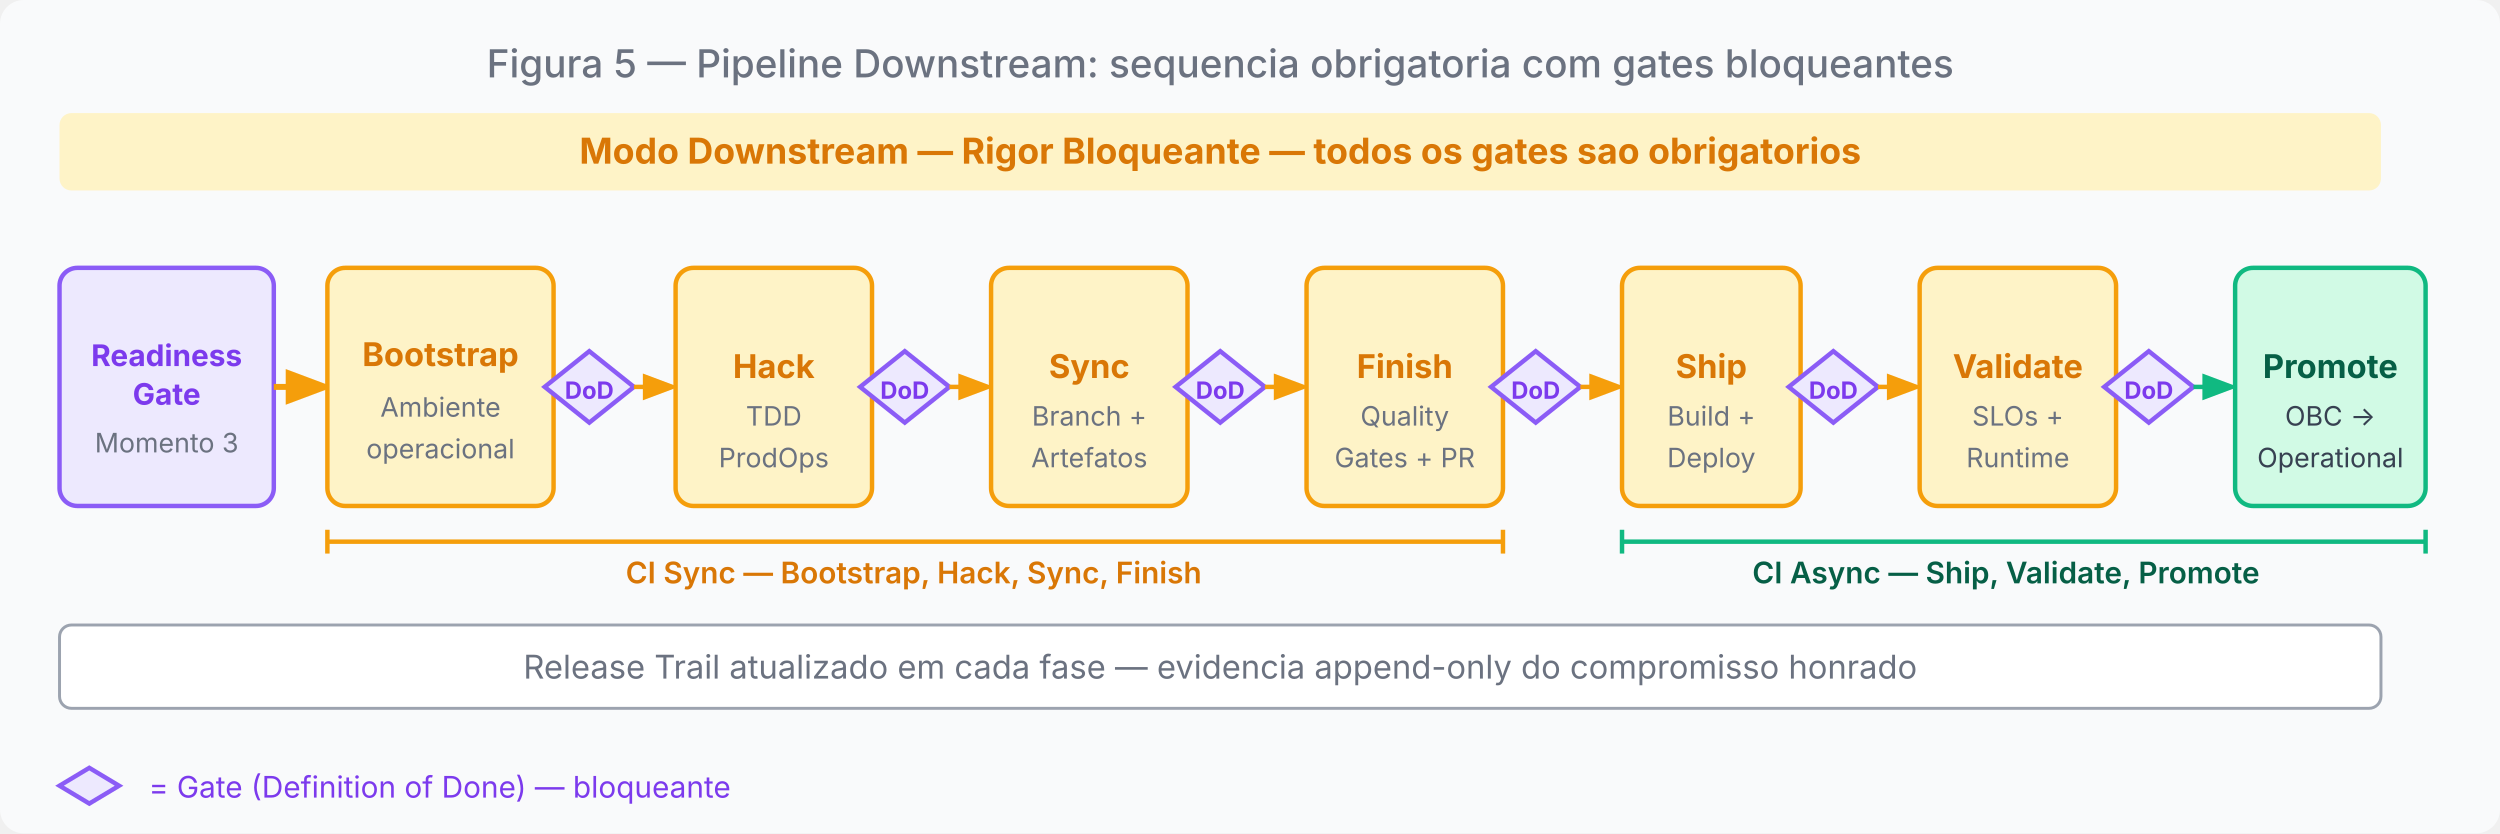
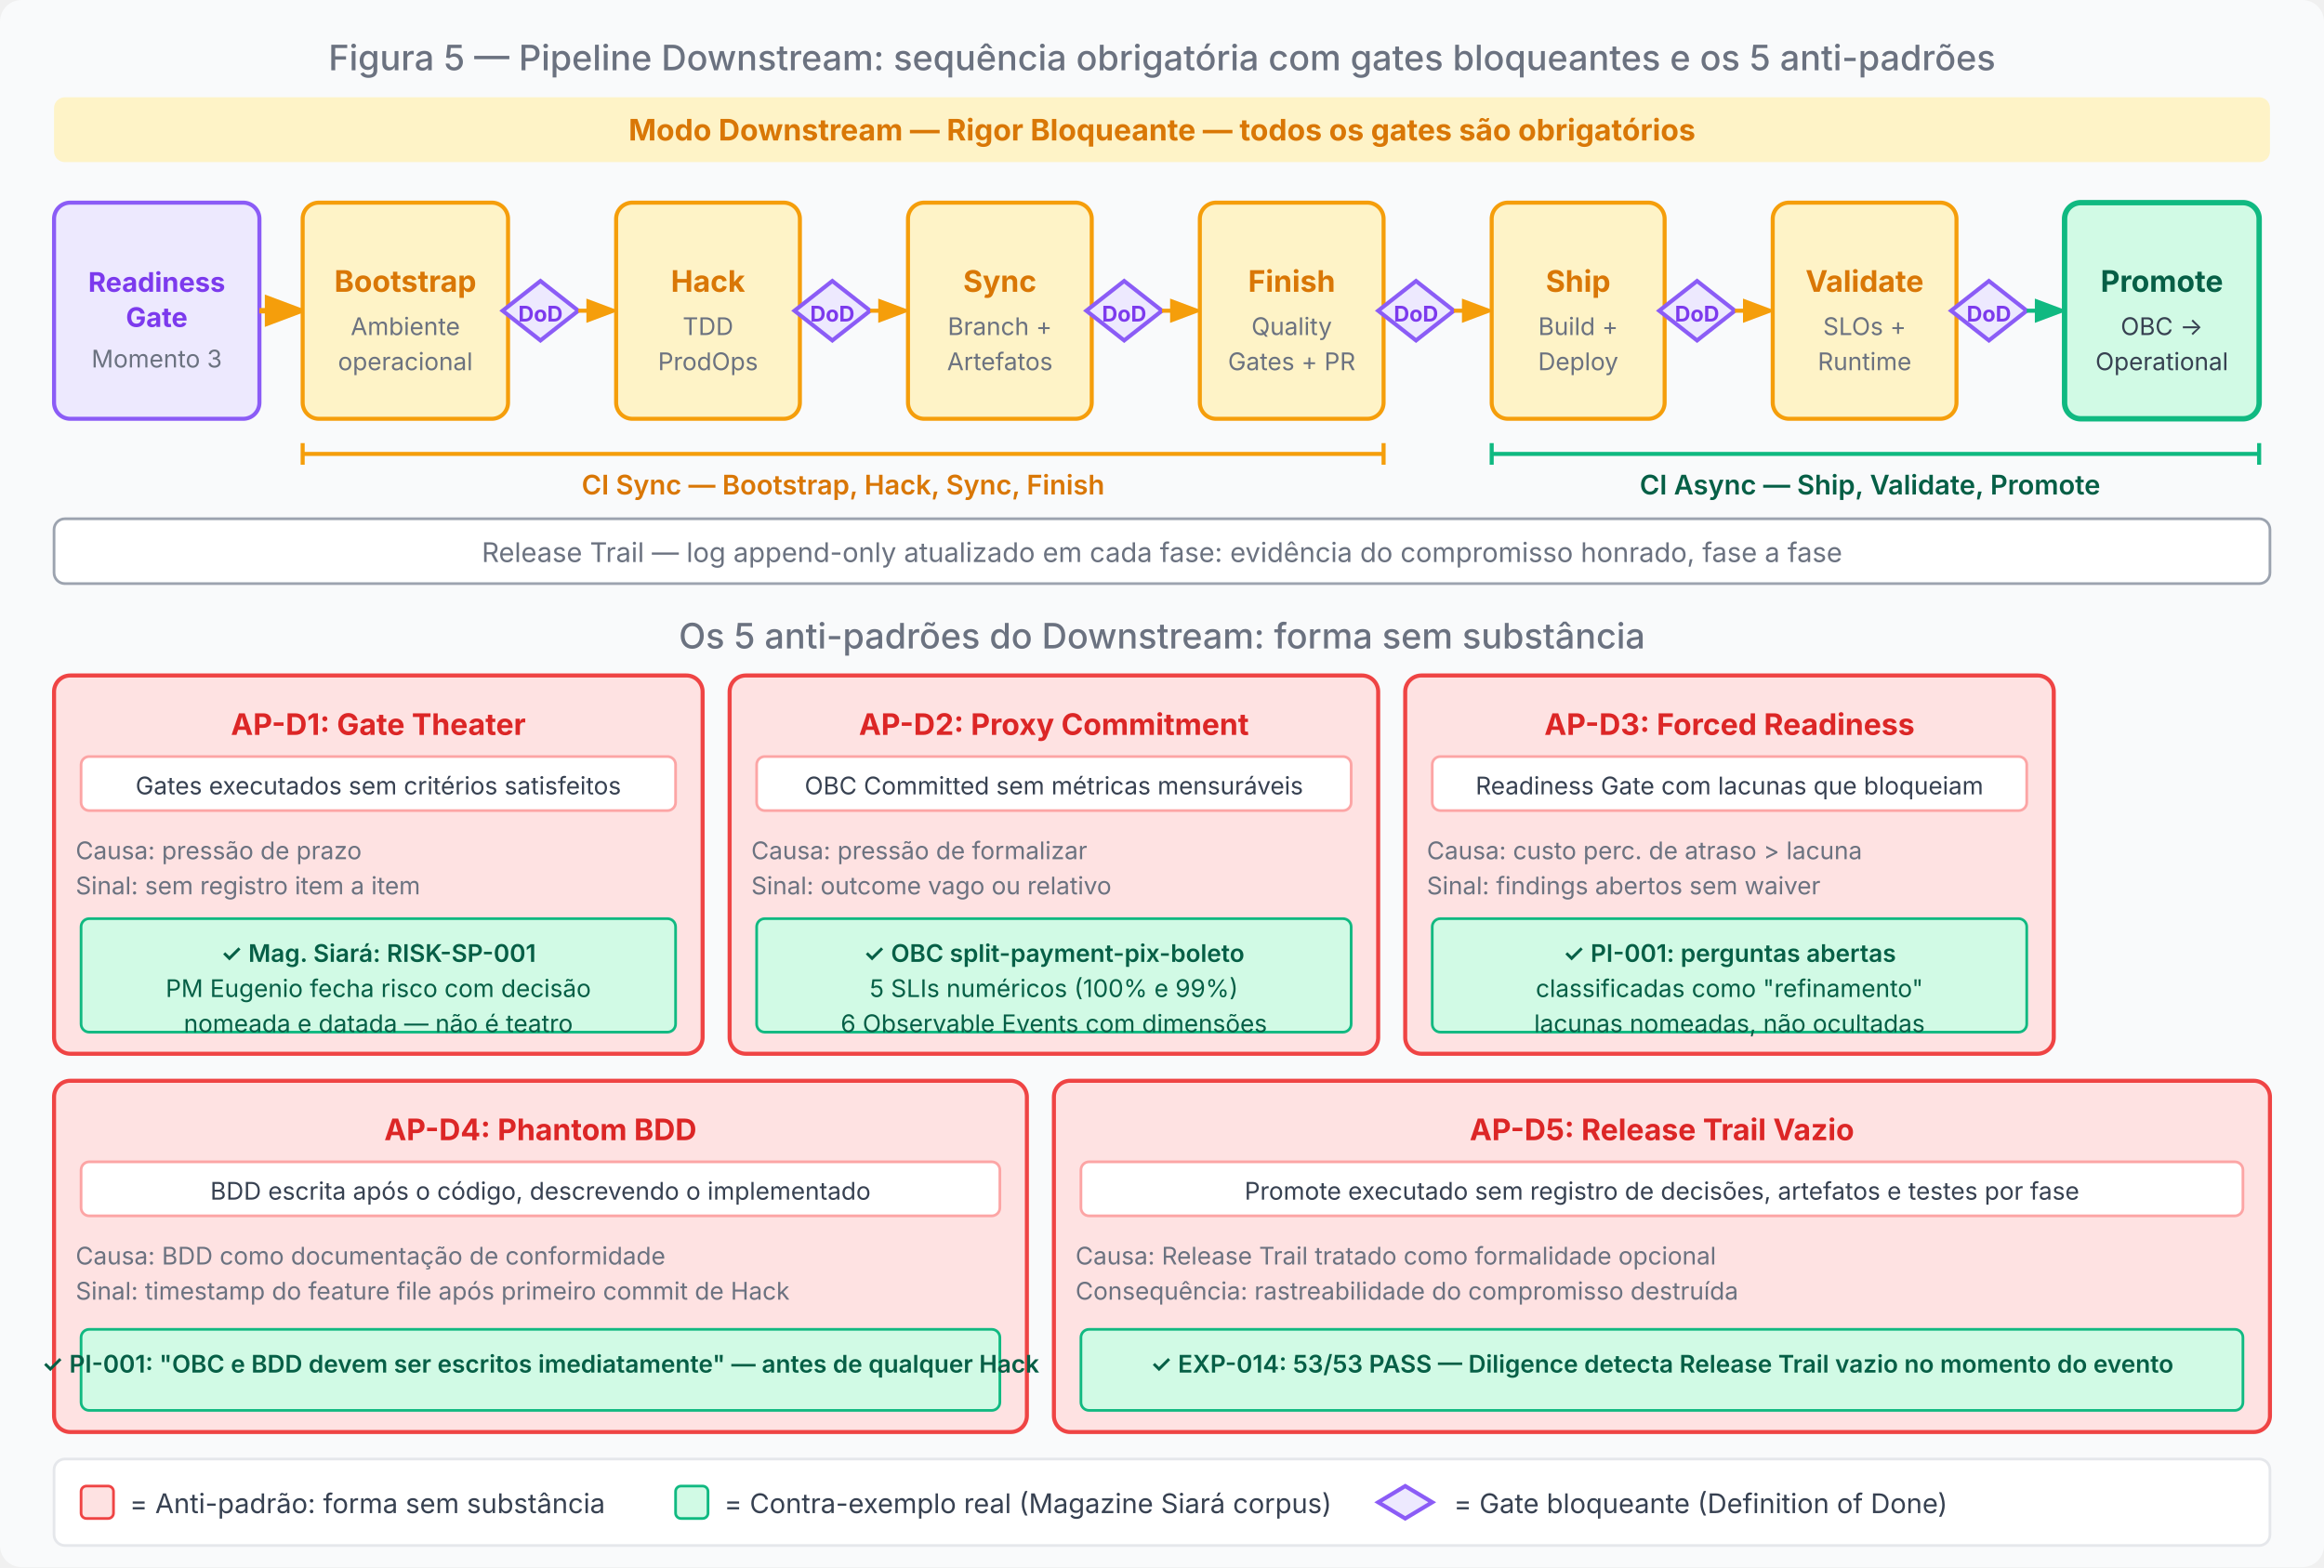
- <svg xmlns="http://www.w3.org/2000/svg" viewBox="0 0 840 280" width="100%" font-family="system-ui, -apple-system, sans-serif">
-   <rect width="840" height="280" fill="#F9FAFB" rx="8" />
-   <text x="410" y="26" text-anchor="middle" font-size="13" fill="#6B7280" font-weight="500">Figura 5 — Pipeline Downstream: sequencia obrigatoria com gates bloqueantes</text>
-   <rect x="20" y="38" width="780" height="26" fill="#FEF3C7" rx="4" />
-   <text x="410" y="55" text-anchor="middle" font-size="12" fill="#D97706" font-weight="700">Modo Downstream — Rigor Bloqueante — todos os gates sao obrigatorios</text>
+ <svg xmlns="http://www.w3.org/2000/svg" viewBox="0 0 860 580" width="100%" font-family="system-ui, -apple-system, sans-serif">
+   <rect width="860" height="580" fill="#F9FAFB" rx="8" />
+   <text x="430" y="26" text-anchor="middle" font-size="13" fill="#6B7280" font-weight="500">Figura 5 — Pipeline Downstream: sequência obrigatória com gates bloqueantes e os 5 anti-padrões</text>
+   <rect x="20" y="36" width="820" height="24" fill="#FEF3C7" rx="4" />
+   <text x="430" y="52" text-anchor="middle" font-size="11" fill="#D97706" font-weight="700">Modo Downstream — Rigor Bloqueante — todos os gates são obrigatórios</text>
  <defs>
-     <marker id="a5Orange" markerWidth="8" markerHeight="8" refX="6" refY="3" orient="auto">
+     <marker id="aOr" markerWidth="8" markerHeight="8" refX="6" refY="3" orient="auto">
      <path d="M0,0 L0,6 L8,3 z" fill="#F59E0B" />
    </marker>
-     <marker id="a5Violet" markerWidth="8" markerHeight="8" refX="6" refY="3" orient="auto">
+     <marker id="aGr" markerWidth="8" markerHeight="8" refX="6" refY="3" orient="auto">
+       <path d="M0,0 L0,6 L8,3 z" fill="#10B981" />
+     </marker>
+     <marker id="aRd" markerWidth="8" markerHeight="8" refX="6" refY="3" orient="auto">
+       <path d="M0,0 L0,6 L8,3 z" fill="#EF4444" />
+     </marker>
+     <marker id="aBl" markerWidth="8" markerHeight="8" refX="6" refY="3" orient="auto">
      <path d="M0,0 L0,6 L8,3 z" fill="#8B5CF6" />
    </marker>
-     <marker id="a5Green" markerWidth="8" markerHeight="8" refX="6" refY="3" orient="auto">
-       <path d="M0,0 L0,6 L8,3 z" fill="#10B981" />
-     </marker>
  </defs>
-   <rect x="20" y="90" width="72" height="80" fill="#EDE9FE" stroke="#8B5CF6" stroke-width="1.5" rx="6" />
-   <text x="56" y="123" text-anchor="middle" font-size="10" fill="#7C3AED" font-weight="700">Readiness</text>
-   <text x="56" y="136" text-anchor="middle" font-size="10" fill="#7C3AED" font-weight="700">Gate</text>
-   <text x="56" y="152" text-anchor="middle" font-size="9" fill="#6B7280">Momento 3</text>
-   <line x1="92" y1="130" x2="108" y2="130" stroke="#F59E0B" stroke-width="2" marker-end="url(#a5Orange)" />
-   <rect x="110" y="90" width="76" height="80" fill="#FEF3C7" stroke="#F59E0B" stroke-width="1.5" rx="6" />
-   <text x="148" y="123" text-anchor="middle" font-size="11" fill="#D97706" font-weight="700">Bootstrap</text>
-   <text x="148" y="140" text-anchor="middle" font-size="9" fill="#6B7280">Ambiente</text>
-   <text x="148" y="154" text-anchor="middle" font-size="9" fill="#6B7280">operacional</text>
-   <polygon points="198,118 213,130 198,142 183,130" fill="#EDE9FE" stroke="#8B5CF6" stroke-width="1.5" />
-   <text x="198" y="134" text-anchor="middle" font-size="8" fill="#7C3AED" font-weight="700">DoD</text>
-   <line x1="213" y1="130" x2="225" y2="130" stroke="#F59E0B" stroke-width="1.5" marker-end="url(#a5Orange)" />
-   <rect x="227" y="90" width="66" height="80" fill="#FEF3C7" stroke="#F59E0B" stroke-width="1.5" rx="6" />
-   <text x="260" y="127" text-anchor="middle" font-size="11" fill="#D97706" font-weight="700">Hack</text>
-   <text x="260" y="143" text-anchor="middle" font-size="9" fill="#6B7280">TDD</text>
-   <text x="260" y="157" text-anchor="middle" font-size="9" fill="#6B7280">ProdOps</text>
-   <polygon points="304,118 319,130 304,142 289,130" fill="#EDE9FE" stroke="#8B5CF6" stroke-width="1.5" />
-   <text x="304" y="134" text-anchor="middle" font-size="8" fill="#7C3AED" font-weight="700">DoD</text>
-   <line x1="319" y1="130" x2="331" y2="130" stroke="#F59E0B" stroke-width="1.5" marker-end="url(#a5Orange)" />
-   <rect x="333" y="90" width="66" height="80" fill="#FEF3C7" stroke="#F59E0B" stroke-width="1.5" rx="6" />
-   <text x="366" y="127" text-anchor="middle" font-size="11" fill="#D97706" font-weight="700">Sync</text>
-   <text x="366" y="143" text-anchor="middle" font-size="9" fill="#6B7280">Branch +</text>
-   <text x="366" y="157" text-anchor="middle" font-size="9" fill="#6B7280">Artefatos</text>
-   <polygon points="410,118 425,130 410,142 395,130" fill="#EDE9FE" stroke="#8B5CF6" stroke-width="1.5" />
-   <text x="410" y="134" text-anchor="middle" font-size="8" fill="#7C3AED" font-weight="700">DoD</text>
-   <line x1="425" y1="130" x2="437" y2="130" stroke="#F59E0B" stroke-width="1.5" marker-end="url(#a5Orange)" />
-   <rect x="439" y="90" width="66" height="80" fill="#FEF3C7" stroke="#F59E0B" stroke-width="1.5" rx="6" />
-   <text x="472" y="127" text-anchor="middle" font-size="11" fill="#D97706" font-weight="700">Finish</text>
-   <text x="472" y="143" text-anchor="middle" font-size="9" fill="#6B7280">Quality</text>
-   <text x="472" y="157" text-anchor="middle" font-size="9" fill="#6B7280">Gates + PR</text>
-   <polygon points="516,118 531,130 516,142 501,130" fill="#EDE9FE" stroke="#8B5CF6" stroke-width="1.5" />
-   <text x="516" y="134" text-anchor="middle" font-size="8" fill="#7C3AED" font-weight="700">DoD</text>
-   <line x1="531" y1="130" x2="543" y2="130" stroke="#F59E0B" stroke-width="1.5" marker-end="url(#a5Orange)" />
-   <rect x="545" y="90" width="60" height="80" fill="#FEF3C7" stroke="#F59E0B" stroke-width="1.5" rx="6" />
-   <text x="575" y="127" text-anchor="middle" font-size="11" fill="#D97706" font-weight="700">Ship</text>
-   <text x="575" y="143" text-anchor="middle" font-size="9" fill="#6B7280">Build +</text>
-   <text x="575" y="157" text-anchor="middle" font-size="9" fill="#6B7280">Deploy</text>
-   <polygon points="616,118 631,130 616,142 601,130" fill="#EDE9FE" stroke="#8B5CF6" stroke-width="1.5" />
-   <text x="616" y="134" text-anchor="middle" font-size="8" fill="#7C3AED" font-weight="700">DoD</text>
-   <line x1="631" y1="130" x2="643" y2="130" stroke="#F59E0B" stroke-width="1.5" marker-end="url(#a5Orange)" />
-   <rect x="645" y="90" width="66" height="80" fill="#FEF3C7" stroke="#F59E0B" stroke-width="1.5" rx="6" />
-   <text x="678" y="127" text-anchor="middle" font-size="11" fill="#D97706" font-weight="700">Validate</text>
-   <text x="678" y="143" text-anchor="middle" font-size="9" fill="#6B7280">SLOs +</text>
-   <text x="678" y="157" text-anchor="middle" font-size="9" fill="#6B7280">Runtime</text>
-   <polygon points="722,118 737,130 722,142 707,130" fill="#EDE9FE" stroke="#8B5CF6" stroke-width="1.5" />
-   <text x="722" y="134" text-anchor="middle" font-size="8" fill="#7C3AED" font-weight="700">DoD</text>
-   <line x1="737" y1="130" x2="749" y2="130" stroke="#10B981" stroke-width="1.5" marker-end="url(#a5Green)" />
-   <rect x="751" y="90" width="64" height="80" fill="#D1FAE5" stroke="#10B981" stroke-width="1.5" rx="6" />
-   <text x="783" y="127" text-anchor="middle" font-size="11" fill="#065F46" font-weight="700">Promote</text>
-   <text x="783" y="143" text-anchor="middle" font-size="9" fill="#374151">OBC -&gt;</text>
-   <text x="783" y="157" text-anchor="middle" font-size="9" fill="#374151">Operational</text>
-   <line x1="110" y1="182" x2="505" y2="182" stroke="#F59E0B" stroke-width="1.5" />
-   <line x1="110" y1="178" x2="110" y2="186" stroke="#F59E0B" stroke-width="1.5" />
-   <line x1="505" y1="178" x2="505" y2="186" stroke="#F59E0B" stroke-width="1.5" />
-   <text x="307" y="196" text-anchor="middle" font-size="10" fill="#D97706" font-weight="600">CI Sync — Bootstrap, Hack, Sync, Finish</text>
-   <line x1="545" y1="182" x2="815" y2="182" stroke="#10B981" stroke-width="1.5" />
-   <line x1="545" y1="178" x2="545" y2="186" stroke="#10B981" stroke-width="1.5" />
-   <line x1="815" y1="178" x2="815" y2="186" stroke="#10B981" stroke-width="1.5" />
-   <text x="674" y="196" text-anchor="middle" font-size="10" fill="#065F46" font-weight="600">CI Async — Ship, Validate, Promote</text>
-   <rect x="20" y="210" width="780" height="28" fill="#FFFFFF" stroke="#9CA3AF" stroke-width="1" rx="4" />
-   <text x="410" y="228" text-anchor="middle" font-size="11" fill="#6B7280">Release Trail atualizado em cada fase — evidencia append-only do compromisso honrado</text>
-   <polygon points="30,258 40,264 30,270 20,264" fill="#EDE9FE" stroke="#8B5CF6" stroke-width="1.5" />
-   <text x="50" y="268" font-size="10" fill="#7C3AED">= Gate (Definition of Done) — bloqueante</text>
+   <rect x="20" y="75" width="76" height="80" fill="#EDE9FE" stroke="#8B5CF6" stroke-width="1.5" rx="6" />
+   <text x="58" y="108" text-anchor="middle" font-size="10" fill="#7C3AED" font-weight="700">Readiness</text>
+   <text x="58" y="121" text-anchor="middle" font-size="10" fill="#7C3AED" font-weight="700">Gate</text>
+   <text x="58" y="136" text-anchor="middle" font-size="9" fill="#6B7280">Momento 3</text>
+   <line x1="96" y1="115" x2="110" y2="115" stroke="#F59E0B" stroke-width="2" marker-end="url(#aOr)" />
+   <rect x="112" y="75" width="76" height="80" fill="#FEF3C7" stroke="#F59E0B" stroke-width="1.5" rx="6" />
+   <text x="150" y="108" text-anchor="middle" font-size="11" fill="#D97706" font-weight="700">Bootstrap</text>
+   <text x="150" y="124" text-anchor="middle" font-size="9" fill="#6B7280">Ambiente</text>
+   <text x="150" y="137" text-anchor="middle" font-size="9" fill="#6B7280">operacional</text>
+   <polygon points="200,104 214,115 200,126 186,115" fill="#EDE9FE" stroke="#8B5CF6" stroke-width="1.5" />
+   <text x="200" y="119" text-anchor="middle" font-size="8" fill="#7C3AED" font-weight="700">DoD</text>
+   <line x1="214" y1="115" x2="226" y2="115" stroke="#F59E0B" stroke-width="1.5" marker-end="url(#aOr)" />
+   <rect x="228" y="75" width="68" height="80" fill="#FEF3C7" stroke="#F59E0B" stroke-width="1.5" rx="6" />
+   <text x="262" y="108" text-anchor="middle" font-size="11" fill="#D97706" font-weight="700">Hack</text>
+   <text x="262" y="124" text-anchor="middle" font-size="9" fill="#6B7280">TDD</text>
+   <text x="262" y="137" text-anchor="middle" font-size="9" fill="#6B7280">ProdOps</text>
+   <polygon points="308,104 322,115 308,126 294,115" fill="#EDE9FE" stroke="#8B5CF6" stroke-width="1.5" />
+   <text x="308" y="119" text-anchor="middle" font-size="8" fill="#7C3AED" font-weight="700">DoD</text>
+   <line x1="322" y1="115" x2="334" y2="115" stroke="#F59E0B" stroke-width="1.5" marker-end="url(#aOr)" />
+   <rect x="336" y="75" width="68" height="80" fill="#FEF3C7" stroke="#F59E0B" stroke-width="1.5" rx="6" />
+   <text x="370" y="108" text-anchor="middle" font-size="11" fill="#D97706" font-weight="700">Sync</text>
+   <text x="370" y="124" text-anchor="middle" font-size="9" fill="#6B7280">Branch +</text>
+   <text x="370" y="137" text-anchor="middle" font-size="9" fill="#6B7280">Artefatos</text>
+   <polygon points="416,104 430,115 416,126 402,115" fill="#EDE9FE" stroke="#8B5CF6" stroke-width="1.5" />
+   <text x="416" y="119" text-anchor="middle" font-size="8" fill="#7C3AED" font-weight="700">DoD</text>
+   <line x1="430" y1="115" x2="442" y2="115" stroke="#F59E0B" stroke-width="1.5" marker-end="url(#aOr)" />
+   <rect x="444" y="75" width="68" height="80" fill="#FEF3C7" stroke="#F59E0B" stroke-width="1.5" rx="6" />
+   <text x="478" y="108" text-anchor="middle" font-size="11" fill="#D97706" font-weight="700">Finish</text>
+   <text x="478" y="124" text-anchor="middle" font-size="9" fill="#6B7280">Quality</text>
+   <text x="478" y="137" text-anchor="middle" font-size="9" fill="#6B7280">Gates + PR</text>
+   <polygon points="524,104 538,115 524,126 510,115" fill="#EDE9FE" stroke="#8B5CF6" stroke-width="1.5" />
+   <text x="524" y="119" text-anchor="middle" font-size="8" fill="#7C3AED" font-weight="700">DoD</text>
+   <line x1="538" y1="115" x2="550" y2="115" stroke="#F59E0B" stroke-width="1.5" marker-end="url(#aOr)" />
+   <rect x="552" y="75" width="64" height="80" fill="#FEF3C7" stroke="#F59E0B" stroke-width="1.5" rx="6" />
+   <text x="584" y="108" text-anchor="middle" font-size="11" fill="#D97706" font-weight="700">Ship</text>
+   <text x="584" y="124" text-anchor="middle" font-size="9" fill="#6B7280">Build +</text>
+   <text x="584" y="137" text-anchor="middle" font-size="9" fill="#6B7280">Deploy</text>
+   <polygon points="628,104 642,115 628,126 614,115" fill="#EDE9FE" stroke="#8B5CF6" stroke-width="1.5" />
+   <text x="628" y="119" text-anchor="middle" font-size="8" fill="#7C3AED" font-weight="700">DoD</text>
+   <line x1="642" y1="115" x2="654" y2="115" stroke="#F59E0B" stroke-width="1.5" marker-end="url(#aOr)" />
+   <rect x="656" y="75" width="68" height="80" fill="#FEF3C7" stroke="#F59E0B" stroke-width="1.5" rx="6" />
+   <text x="690" y="108" text-anchor="middle" font-size="11" fill="#D97706" font-weight="700">Validate</text>
+   <text x="690" y="124" text-anchor="middle" font-size="9" fill="#6B7280">SLOs +</text>
+   <text x="690" y="137" text-anchor="middle" font-size="9" fill="#6B7280">Runtime</text>
+   <polygon points="736,104 750,115 736,126 722,115" fill="#EDE9FE" stroke="#8B5CF6" stroke-width="1.5" />
+   <text x="736" y="119" text-anchor="middle" font-size="8" fill="#7C3AED" font-weight="700">DoD</text>
+   <line x1="750" y1="115" x2="762" y2="115" stroke="#10B981" stroke-width="1.5" marker-end="url(#aGr)" />
+   <rect x="764" y="75" width="72" height="80" fill="#D1FAE5" stroke="#10B981" stroke-width="2" rx="6" />
+   <text x="800" y="108" text-anchor="middle" font-size="11" fill="#065F46" font-weight="700">Promote</text>
+   <text x="800" y="124" text-anchor="middle" font-size="9" fill="#374151">OBC →</text>
+   <text x="800" y="137" text-anchor="middle" font-size="9" fill="#374151">Operational</text>
+   <line x1="112" y1="168" x2="512" y2="168" stroke="#F59E0B" stroke-width="1.5" />
+   <line x1="112" y1="164" x2="112" y2="172" stroke="#F59E0B" stroke-width="1.5" />
+   <line x1="512" y1="164" x2="512" y2="172" stroke="#F59E0B" stroke-width="1.5" />
+   <text x="312" y="183" text-anchor="middle" font-size="10" fill="#D97706" font-weight="600">CI Sync — Bootstrap, Hack, Sync, Finish</text>
+   <line x1="552" y1="168" x2="836" y2="168" stroke="#10B981" stroke-width="1.5" />
+   <line x1="552" y1="164" x2="552" y2="172" stroke="#10B981" stroke-width="1.5" />
+   <line x1="836" y1="164" x2="836" y2="172" stroke="#10B981" stroke-width="1.5" />
+   <text x="692" y="183" text-anchor="middle" font-size="10" fill="#065F46" font-weight="600">CI Async — Ship, Validate, Promote</text>
+   <rect x="20" y="192" width="820" height="24" fill="#FFFFFF" stroke="#9CA3AF" stroke-width="1" rx="4" />
+   <text x="430" y="208" text-anchor="middle" font-size="10" fill="#6B7280">Release Trail — log append-only atualizado em cada fase: evidência do compromisso honrado, fase a fase</text>
+   <text x="430" y="240" text-anchor="middle" font-size="13" fill="#6B7280" font-weight="500">Os 5 anti-padrões do Downstream: forma sem substância</text>
+   <rect x="20" y="250" width="240" height="140" fill="#FEE2E2" stroke="#EF4444" stroke-width="1.5" rx="6" />
+   <text x="140" y="272" text-anchor="middle" font-size="11" fill="#DC2626" font-weight="700">AP-D1: Gate Theater</text>
+   <rect x="30" y="280" width="220" height="20" fill="#FFFFFF" stroke="#FCA5A5" stroke-width="1" rx="3" />
+   <text x="140" y="294" text-anchor="middle" font-size="9" fill="#374151">Gates executados sem critérios satisfeitos</text>
+   <text x="28" y="318" font-size="9" fill="#6B7280">Causa: pressão de prazo</text>
+   <text x="28" y="331" font-size="9" fill="#6B7280">Sinal: sem registro item a item</text>
+   <rect x="30" y="340" width="220" height="42" fill="#D1FAE5" stroke="#10B981" stroke-width="1" rx="3" />
+   <text x="140" y="356" text-anchor="middle" font-size="9" fill="#065F46" font-weight="600">✓ Mag. Siará: RISK-SP-001</text>
+   <text x="140" y="369" text-anchor="middle" font-size="9" fill="#065F46">PM Eugenio fecha risco com decisão</text>
+   <text x="140" y="382" text-anchor="middle" font-size="9" fill="#065F46">nomeada e datada — não é teatro</text>
+   <rect x="270" y="250" width="240" height="140" fill="#FEE2E2" stroke="#EF4444" stroke-width="1.5" rx="6" />
+   <text x="390" y="272" text-anchor="middle" font-size="11" fill="#DC2626" font-weight="700">AP-D2: Proxy Commitment</text>
+   <rect x="280" y="280" width="220" height="20" fill="#FFFFFF" stroke="#FCA5A5" stroke-width="1" rx="3" />
+   <text x="390" y="294" text-anchor="middle" font-size="9" fill="#374151">OBC Committed sem métricas mensuráveis</text>
+   <text x="278" y="318" font-size="9" fill="#6B7280">Causa: pressão de formalizar</text>
+   <text x="278" y="331" font-size="9" fill="#6B7280">Sinal: outcome vago ou relativo</text>
+   <rect x="280" y="340" width="220" height="42" fill="#D1FAE5" stroke="#10B981" stroke-width="1" rx="3" />
+   <text x="390" y="356" text-anchor="middle" font-size="9" fill="#065F46" font-weight="600">✓ OBC split-payment-pix-boleto</text>
+   <text x="390" y="369" text-anchor="middle" font-size="9" fill="#065F46">5 SLIs numéricos (100% e 99%)</text>
+   <text x="390" y="382" text-anchor="middle" font-size="9" fill="#065F46">6 Observable Events com dimensões</text>
+   <rect x="520" y="250" width="240" height="140" fill="#FEE2E2" stroke="#EF4444" stroke-width="1.5" rx="6" />
+   <text x="640" y="272" text-anchor="middle" font-size="11" fill="#DC2626" font-weight="700">AP-D3: Forced Readiness</text>
+   <rect x="530" y="280" width="220" height="20" fill="#FFFFFF" stroke="#FCA5A5" stroke-width="1" rx="3" />
+   <text x="640" y="294" text-anchor="middle" font-size="9" fill="#374151">Readiness Gate com lacunas que bloqueiam</text>
+   <text x="528" y="318" font-size="9" fill="#6B7280">Causa: custo perc. de atraso &gt; lacuna</text>
+   <text x="528" y="331" font-size="9" fill="#6B7280">Sinal: findings abertos sem waiver</text>
+   <rect x="530" y="340" width="220" height="42" fill="#D1FAE5" stroke="#10B981" stroke-width="1" rx="3" />
+   <text x="640" y="356" text-anchor="middle" font-size="9" fill="#065F46" font-weight="600">✓ PI-001: perguntas abertas</text>
+   <text x="640" y="369" text-anchor="middle" font-size="9" fill="#065F46">classificadas como "refinamento"</text>
+   <text x="640" y="382" text-anchor="middle" font-size="9" fill="#065F46">lacunas nomeadas, não ocultadas</text>
+   <rect x="20" y="400" width="360" height="130" fill="#FEE2E2" stroke="#EF4444" stroke-width="1.5" rx="6" />
+   <text x="200" y="422" text-anchor="middle" font-size="11" fill="#DC2626" font-weight="700">AP-D4: Phantom BDD</text>
+   <rect x="30" y="430" width="340" height="20" fill="#FFFFFF" stroke="#FCA5A5" stroke-width="1" rx="3" />
+   <text x="200" y="444" text-anchor="middle" font-size="9" fill="#374151">BDD escrita após o código, descrevendo o implementado</text>
+   <text x="28" y="468" font-size="9" fill="#6B7280">Causa: BDD como documentação de conformidade</text>
+   <text x="28" y="481" font-size="9" fill="#6B7280">Sinal: timestamp do feature file após primeiro commit de Hack</text>
+   <rect x="30" y="492" width="340" height="30" fill="#D1FAE5" stroke="#10B981" stroke-width="1" rx="3" />
+   <text x="200" y="508" text-anchor="middle" font-size="9" fill="#065F46" font-weight="600">✓ PI-001: "OBC e BDD devem ser escritos imediatamente" — antes de qualquer Hack</text>
+   <rect x="390" y="400" width="450" height="130" fill="#FEE2E2" stroke="#EF4444" stroke-width="1.5" rx="6" />
+   <text x="615" y="422" text-anchor="middle" font-size="11" fill="#DC2626" font-weight="700">AP-D5: Release Trail Vazio</text>
+   <rect x="400" y="430" width="430" height="20" fill="#FFFFFF" stroke="#FCA5A5" stroke-width="1" rx="3" />
+   <text x="615" y="444" text-anchor="middle" font-size="9" fill="#374151">Promote executado sem registro de decisões, artefatos e testes por fase</text>
+   <text x="398" y="468" font-size="9" fill="#6B7280">Causa: Release Trail tratado como formalidade opcional</text>
+   <text x="398" y="481" font-size="9" fill="#6B7280">Consequência: rastreabilidade do compromisso destruída</text>
+   <rect x="400" y="492" width="430" height="30" fill="#D1FAE5" stroke="#10B981" stroke-width="1" rx="3" />
+   <text x="615" y="508" text-anchor="middle" font-size="9" fill="#065F46" font-weight="600">✓ EXP-014: 53/53 PASS — Diligence detecta Release Trail vazio no momento do evento</text>
+   <rect x="20" y="540" width="820" height="32" fill="#FFFFFF" stroke="#E5E7EB" stroke-width="1" rx="4" />
+   <rect x="30" y="550" width="12" height="12" fill="#FEE2E2" stroke="#EF4444" stroke-width="1" rx="2" />
+   <text x="48" y="560" font-size="10" fill="#374151">= Anti-padrão: forma sem substância</text>
+   <rect x="250" y="550" width="12" height="12" fill="#D1FAE5" stroke="#10B981" stroke-width="1" rx="2" />
+   <text x="268" y="560" font-size="10" fill="#374151">= Contra-exemplo real (Magazine Siará corpus)</text>
+   <polygon points="520,550 530,556 520,562 510,556" fill="#EDE9FE" stroke="#8B5CF6" stroke-width="1.5" />
+   <text x="538" y="560" font-size="10" fill="#374151">= Gate bloqueante (Definition of Done)</text>
</svg>
